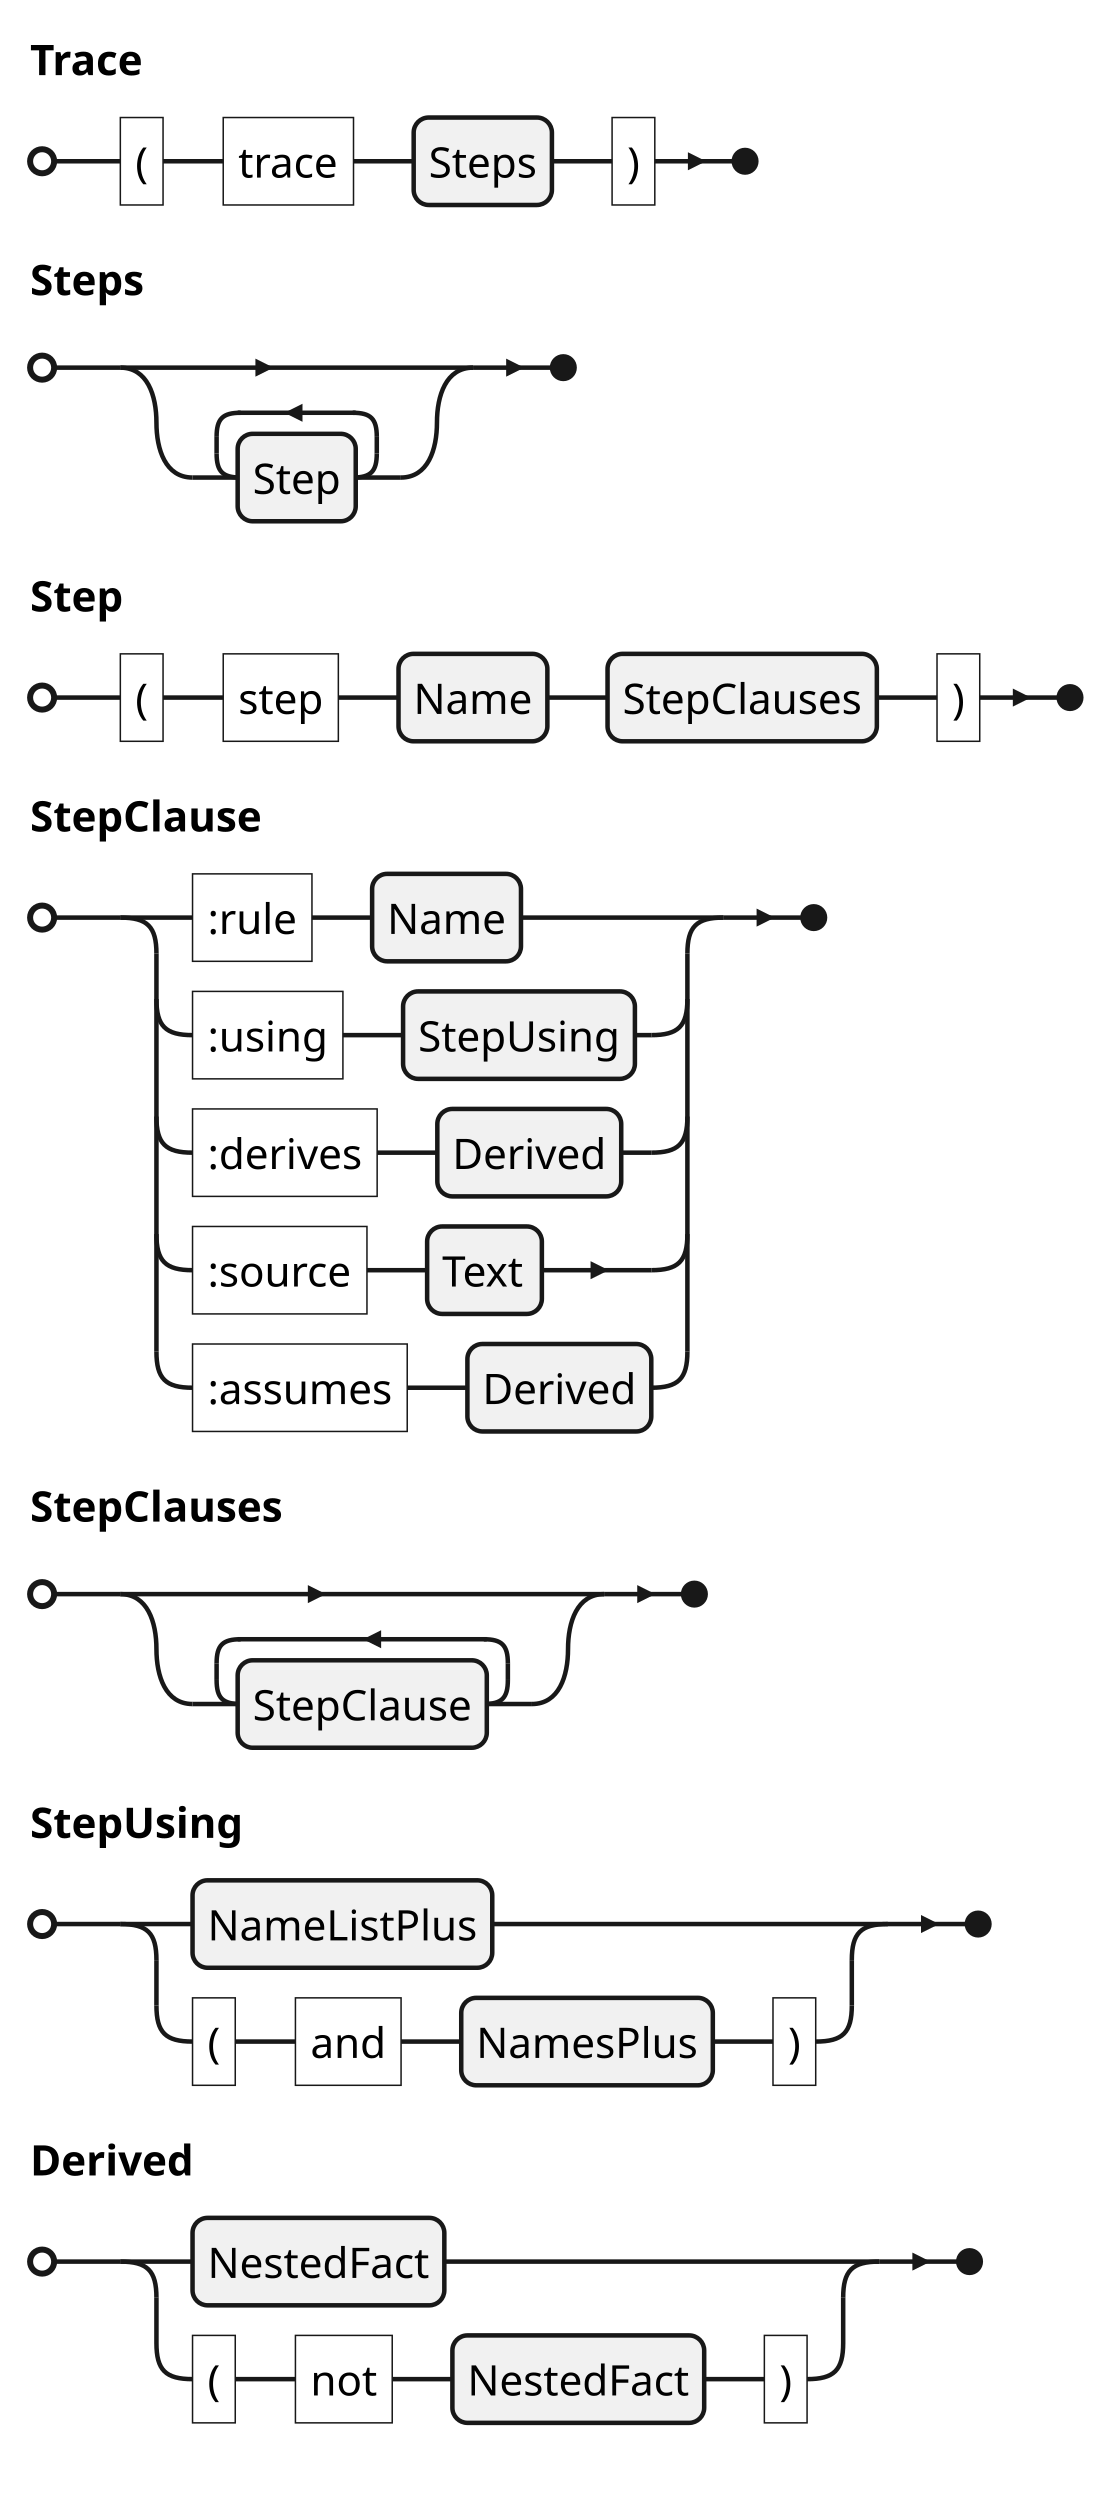
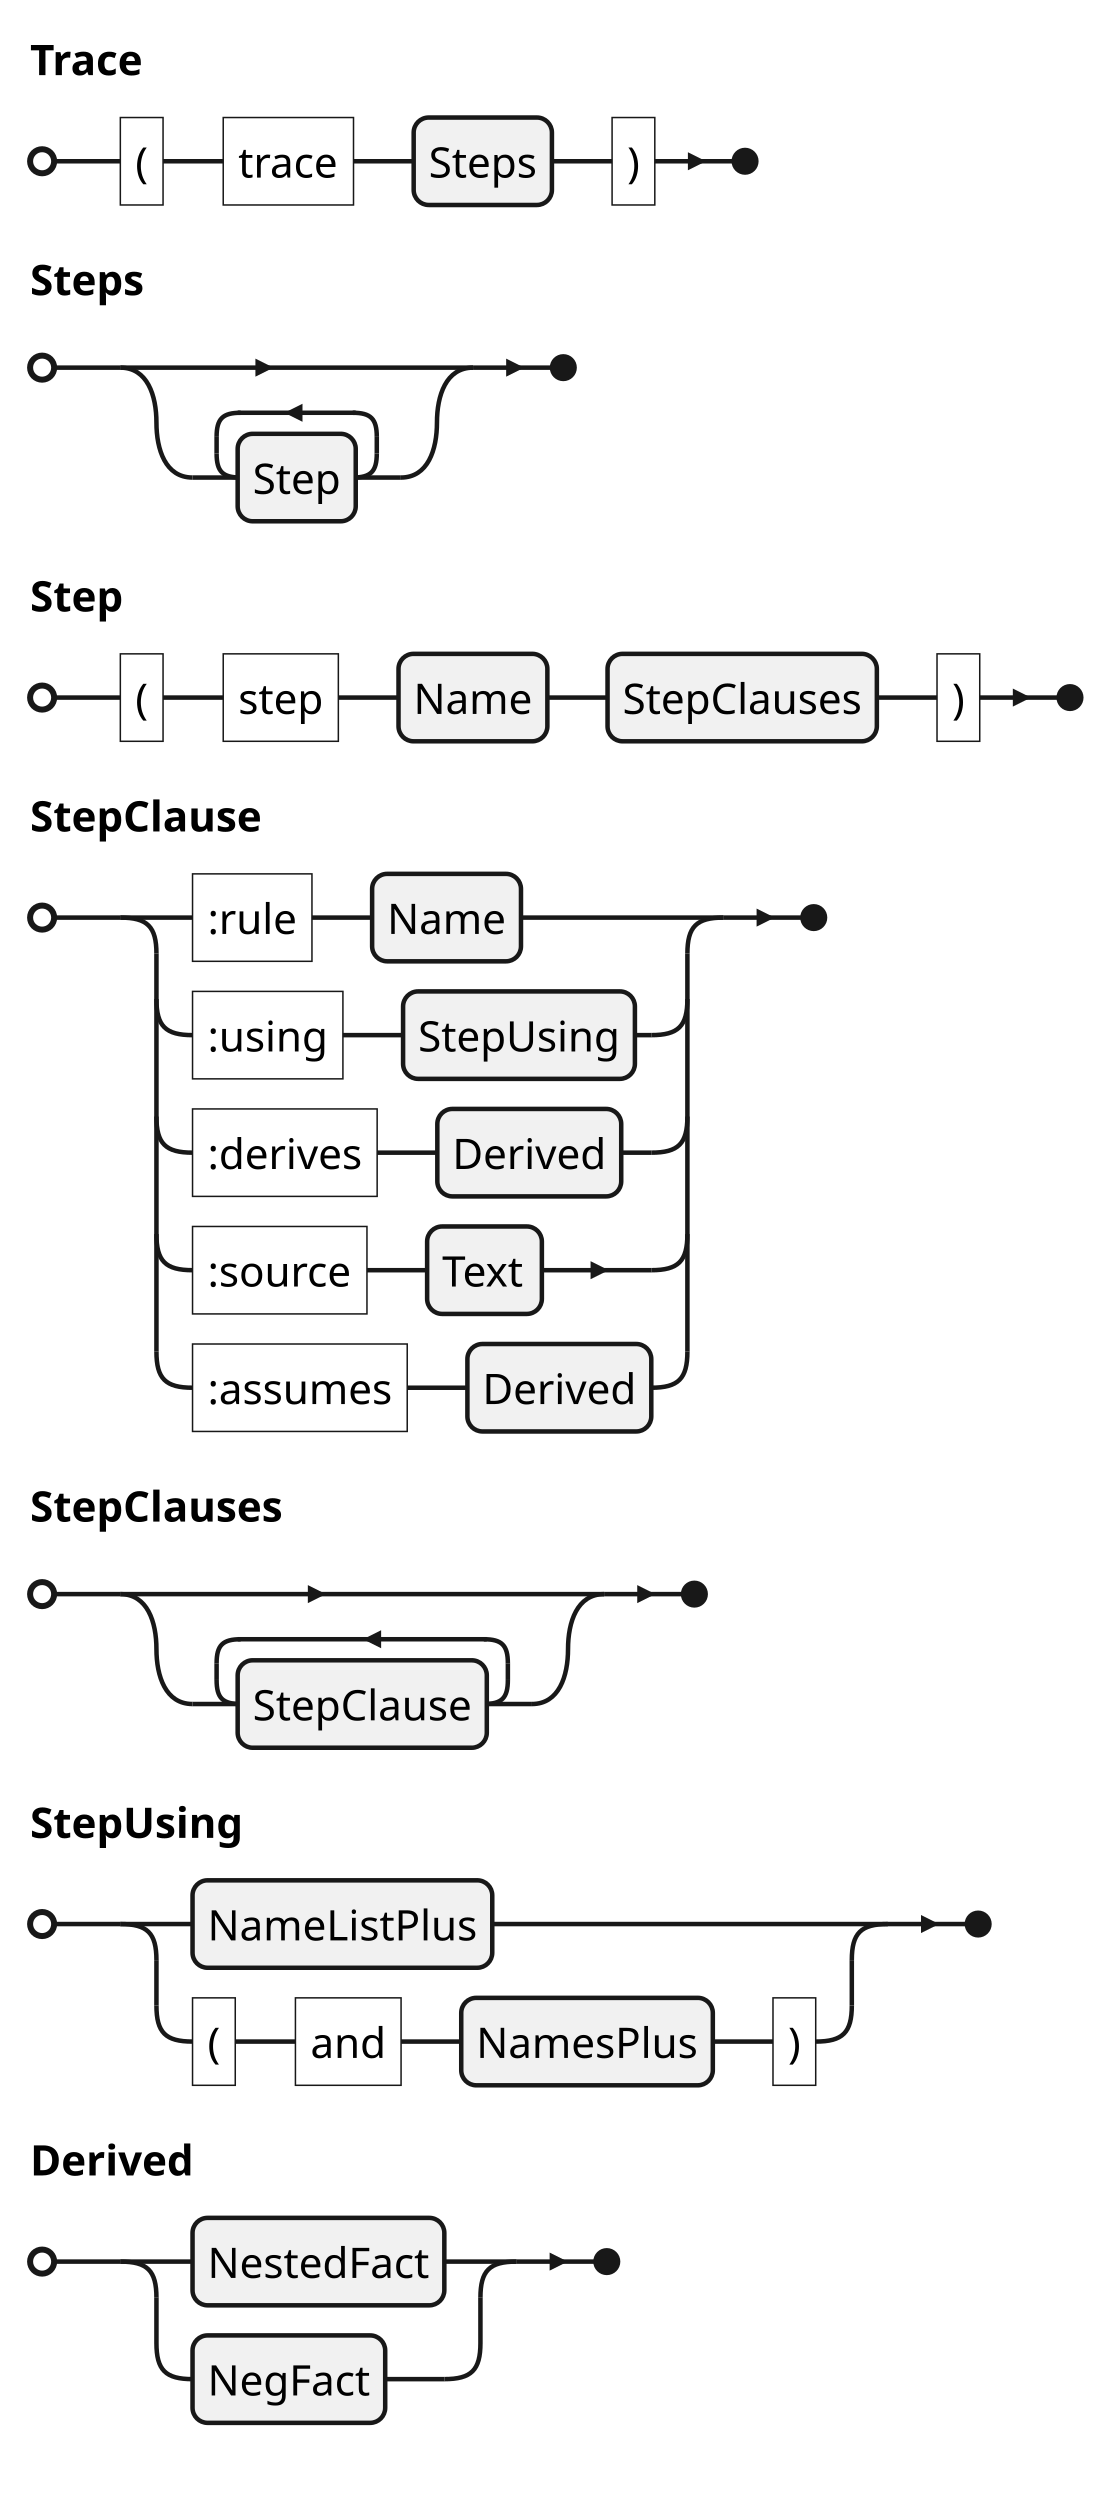
<svg xmlns="http://www.w3.org/2000/svg" version="1.1" data-diagram-type="EBNF" style="width:366px;height:831px;background:#FFFFFF;" width="366px" height="831px" viewBox="0 0 366 831" zoomAndPan="magnify" preserveAspectRatio="none" contentStyleType="text/css">
  <defs />
  <g font-family="sans-serif" lengthAdjust="spacing">
    <text x="10" y="24.966" fill="#000" font-size="14" textLength="38.304" font-weight="700">Trace</text>
    <line x1="40" y1="53.602" x2="40" y2="53.602" style="stroke:#181818;stroke-width:1.5;" />
    <rect x="40" y="39.068" width="14.2" height="29.068" fill="none" style="stroke:#181818;stroke-width:0.5;" />
    <text x="45" y="59.034" fill="#000" font-size="14">(</text>
    <line x1="54.2" y1="53.602" x2="74.2" y2="53.602" style="stroke:#181818;stroke-width:1.5;" />
    <rect x="74.2" y="39.068" width="43.306" height="29.068" fill="none" style="stroke:#181818;stroke-width:0.5;" />
    <text x="79.2" y="59.034" fill="#000" font-size="14" textLength="33.306">trace</text>
    <line x1="117.506" y1="53.602" x2="137.506" y2="53.602" style="stroke:#181818;stroke-width:1.5;" />
    <rect x="137.506" y="39.068" width="45.952" height="29.068" fill="#F1F1F1" style="stroke:#181818;stroke-width:1.5;" rx="5" ry="5" />
    <text x="142.506" y="59.034" fill="#000" font-size="14" textLength="35.952">Steps</text>
    <line x1="183.458" y1="53.602" x2="203.458" y2="53.602" style="stroke:#181818;stroke-width:1.5;" />
    <rect x="203.458" y="39.068" width="14.2" height="29.068" fill="none" style="stroke:#181818;stroke-width:0.5;" />
    <text x="208.458" y="59.034" fill="#000" font-size="14">)</text>
    <ellipse cx="14" cy="53.602" rx="4" ry="4" fill="none" style="stroke:#181818;stroke-width:2;" />
    <ellipse cx="247.658" cy="53.602" rx="4" ry="4" fill="#181818" style="stroke:#181818;stroke-width:1;" />
    <line x1="18" y1="53.602" x2="40" y2="53.602" style="stroke:#181818;stroke-width:1.5;" />
    <line x1="217.658" y1="53.602" x2="243.658" y2="53.602" style="stroke:#181818;stroke-width:1.5;" />
    <path d="M228.658,53.602 L228.658,50.602 L234.658,53.602 L228.658,56.602 L228.658,53.602" fill="#181818" />
    <text x="10" y="98.102" fill="#000" font-size="14" textLength="38.024" font-weight="700">Steps</text>
    <line x1="40" y1="122.204" x2="157.246" y2="122.204" style="stroke:#181818;stroke-width:1.5;" />
    <path d="M84.898,122.204 L84.898,119.204 L90.898,122.204 L84.898,125.204 L84.898,122.204" fill="#181818" />
    <path d="M40,122.204 C49,122.204 52,131.471 52,140.471 C52,149.471 55,158.738 64,158.738" style="stroke:#181818;stroke-width:1.5;" fill="none" />
    <path d="M133.246,158.738 C142.246,158.738 145.246,149.471 145.246,140.471 C145.246,131.471 148.246,122.204 157.246,122.204" style="stroke:#181818;stroke-width:1.5;" fill="none" />
    <path d="M72,150.738 C72,156.738 74,158.738 80,158.738" style="stroke:#181818;stroke-width:1.5;" fill="none" />
    <line x1="72" y1="145.204" x2="72" y2="150.738" style="stroke:#181818;stroke-width:1.5;" />
    <path d="M72,145.204 C72,139.204 74,137.204 80,137.204" style="stroke:#181818;stroke-width:1.5;" fill="none" />
    <line x1="79" y1="137.204" x2="118.246" y2="137.204" style="stroke:#181818;stroke-width:1.5;" />
    <path d="M100.548,137.204 L100.548,134.204 L94.548,137.204 L100.548,140.204 L100.548,137.204" fill="#181818" />
    <path d="M125.246,150.738 C125.246,156.738 123.246,158.738 117.246,158.738" style="stroke:#181818;stroke-width:1.5;" fill="none" />
    <line x1="125.246" y1="145.204" x2="125.246" y2="150.738" style="stroke:#181818;stroke-width:1.5;" />
    <path d="M117.246,137.204 C123.246,137.204 125.246,139.204 125.246,145.204" style="stroke:#181818;stroke-width:1.5;" fill="none" />
    <line x1="64" y1="158.738" x2="79" y2="158.738" style="stroke:#181818;stroke-width:1.5;" />
    <line x1="118.246" y1="158.738" x2="133.246" y2="158.738" style="stroke:#181818;stroke-width:1.5;" />
    <rect x="79" y="144.204" width="39.246" height="29.068" fill="#F1F1F1" style="stroke:#181818;stroke-width:1.5;" rx="5" ry="5" />
    <text x="84" y="164.17" fill="#000" font-size="14" textLength="29.246">Step</text>
    <ellipse cx="14" cy="122.204" rx="4" ry="4" fill="none" style="stroke:#181818;stroke-width:2;" />
    <ellipse cx="187.246" cy="122.204" rx="4" ry="4" fill="#181818" style="stroke:#181818;stroke-width:1;" />
    <line x1="18" y1="122.204" x2="40" y2="122.204" style="stroke:#181818;stroke-width:1.5;" />
    <line x1="157.246" y1="122.204" x2="183.246" y2="122.204" style="stroke:#181818;stroke-width:1.5;" />
    <path d="M168.246,122.204 L168.246,119.204 L174.246,122.204 L168.246,125.204 L168.246,122.204" fill="#181818" />
    <text x="10" y="203.238" fill="#000" font-size="14" textLength="30.996" font-weight="700">Step</text>
    <line x1="40" y1="231.874" x2="40" y2="231.874" style="stroke:#181818;stroke-width:1.5;" />
    <rect x="40" y="217.34" width="14.2" height="29.068" fill="none" style="stroke:#181818;stroke-width:0.5;" />
    <text x="45" y="237.306" fill="#000" font-size="14">(</text>
    <line x1="54.2" y1="231.874" x2="74.2" y2="231.874" style="stroke:#181818;stroke-width:1.5;" />
    <rect x="74.2" y="217.34" width="38.266" height="29.068" fill="none" style="stroke:#181818;stroke-width:0.5;" />
    <text x="79.2" y="237.306" fill="#000" font-size="14" textLength="28.266">step</text>
    <line x1="112.466" y1="231.874" x2="132.466" y2="231.874" style="stroke:#181818;stroke-width:1.5;" />
    <rect x="132.466" y="217.34" width="49.48" height="29.068" fill="#F1F1F1" style="stroke:#181818;stroke-width:1.5;" rx="5" ry="5" />
    <text x="137.466" y="237.306" fill="#000" font-size="14" textLength="39.48">Name</text>
    <line x1="181.946" y1="231.874" x2="201.946" y2="231.874" style="stroke:#181818;stroke-width:1.5;" />
    <rect x="201.946" y="217.34" width="89.52" height="29.068" fill="#F1F1F1" style="stroke:#181818;stroke-width:1.5;" rx="5" ry="5" />
    <text x="206.946" y="237.306" fill="#000" font-size="14" textLength="79.52">StepClauses</text>
    <line x1="291.465" y1="231.874" x2="311.465" y2="231.874" style="stroke:#181818;stroke-width:1.5;" />
    <rect x="311.465" y="217.34" width="14.2" height="29.068" fill="none" style="stroke:#181818;stroke-width:0.5;" />
    <text x="316.465" y="237.306" fill="#000" font-size="14">)</text>
    <ellipse cx="14" cy="231.874" rx="4" ry="4" fill="none" style="stroke:#181818;stroke-width:2;" />
    <ellipse cx="355.665" cy="231.874" rx="4" ry="4" fill="#181818" style="stroke:#181818;stroke-width:1;" />
    <line x1="18" y1="231.874" x2="40" y2="231.874" style="stroke:#181818;stroke-width:1.5;" />
    <line x1="325.665" y1="231.874" x2="351.665" y2="231.874" style="stroke:#181818;stroke-width:1.5;" />
    <path d="M336.665,231.874 L336.665,228.874 L342.665,231.874 L336.665,234.874 L336.665,231.874" fill="#181818" />
    <text x="10" y="276.373" fill="#000" font-size="14" textLength="77.028" font-weight="700">StepClause</text>
    <line x1="64" y1="305.009" x2="64" y2="305.009" style="stroke:#181818;stroke-width:1.5;" />
    <rect x="64" y="290.475" width="39.694" height="29.068" fill="none" style="stroke:#181818;stroke-width:0.5;" />
    <text x="69" y="310.441" fill="#000" font-size="14" textLength="29.694">:rule</text>
    <line x1="103.694" y1="305.009" x2="123.694" y2="305.009" style="stroke:#181818;stroke-width:1.5;" />
    <rect x="123.694" y="290.475" width="49.48" height="29.068" fill="#F1F1F1" style="stroke:#181818;stroke-width:1.5;" rx="5" ry="5" />
    <text x="128.694" y="310.441" fill="#000" font-size="14" textLength="39.48">Name</text>
    <line x1="40" y1="305.009" x2="64" y2="305.009" style="stroke:#181818;stroke-width:1.5;" />
    <line x1="173.174" y1="305.009" x2="240.49" y2="305.009" style="stroke:#181818;stroke-width:1.5;" />
    <line x1="64" y1="344.077" x2="64" y2="344.077" style="stroke:#181818;stroke-width:1.5;" />
    <rect x="64" y="329.543" width="49.984" height="29.068" fill="none" style="stroke:#181818;stroke-width:0.5;" />
    <text x="69" y="349.509" fill="#000" font-size="14" textLength="39.984">:using</text>
    <line x1="113.984" y1="344.077" x2="133.984" y2="344.077" style="stroke:#181818;stroke-width:1.5;" />
    <rect x="133.984" y="329.543" width="77.06" height="29.068" fill="#F1F1F1" style="stroke:#181818;stroke-width:1.5;" rx="5" ry="5" />
    <text x="138.984" y="349.509" fill="#000" font-size="14" textLength="67.06">StepUsing</text>
    <path d="M52,332.077 C52,341.077 55,344.077 64,344.077" style="stroke:#181818;stroke-width:1.5;" fill="none" />
    <line x1="211.044" y1="344.077" x2="216.49" y2="344.077" style="stroke:#181818;stroke-width:1.5;" />
    <path d="M228.49,332.077 C228.49,341.077 225.49,344.077 216.49,344.077" style="stroke:#181818;stroke-width:1.5;" fill="none" />
    <line x1="64" y1="383.145" x2="64" y2="383.145" style="stroke:#181818;stroke-width:1.5;" />
    <rect x="64" y="368.611" width="61.366" height="29.068" fill="none" style="stroke:#181818;stroke-width:0.5;" />
    <text x="69" y="388.577" fill="#000" font-size="14" textLength="51.366">:derives</text>
    <line x1="125.366" y1="383.145" x2="145.366" y2="383.145" style="stroke:#181818;stroke-width:1.5;" />
    <rect x="145.366" y="368.611" width="61.128" height="29.068" fill="#F1F1F1" style="stroke:#181818;stroke-width:1.5;" rx="5" ry="5" />
    <text x="150.366" y="388.577" fill="#000" font-size="14" textLength="51.128">Derived</text>
    <path d="M52,371.145 C52,380.145 55,383.145 64,383.145" style="stroke:#181818;stroke-width:1.5;" fill="none" />
    <line x1="206.494" y1="383.145" x2="216.49" y2="383.145" style="stroke:#181818;stroke-width:1.5;" />
    <path d="M228.49,371.145 C228.49,380.145 225.49,383.145 216.49,383.145" style="stroke:#181818;stroke-width:1.5;" fill="none" />
    <line x1="64" y1="422.213" x2="64" y2="422.213" style="stroke:#181818;stroke-width:1.5;" />
    <rect x="64" y="407.679" width="57.978" height="29.068" fill="none" style="stroke:#181818;stroke-width:0.5;" />
    <text x="69" y="427.645" fill="#000" font-size="14" textLength="47.978">:source</text>
    <line x1="121.978" y1="422.213" x2="141.978" y2="422.213" style="stroke:#181818;stroke-width:1.5;" />
    <rect x="141.978" y="407.679" width="38.14" height="29.068" fill="#F1F1F1" style="stroke:#181818;stroke-width:1.5;" rx="5" ry="5" />
    <text x="146.978" y="427.645" fill="#000" font-size="14" textLength="28.14">Text</text>
    <path d="M52,410.213 C52,419.213 55,422.213 64,422.213" style="stroke:#181818;stroke-width:1.5;" fill="none" />
    <line x1="180.118" y1="422.213" x2="216.49" y2="422.213" style="stroke:#181818;stroke-width:1.5;" />
    <path d="M196.304,422.213 L196.304,419.213 L202.304,422.213 L196.304,425.213 L196.304,422.213" fill="#181818" />
    <path d="M228.49,410.213 C228.49,419.213 225.49,422.213 216.49,422.213" style="stroke:#181818;stroke-width:1.5;" fill="none" />
    <line x1="64" y1="461.281" x2="64" y2="461.281" style="stroke:#181818;stroke-width:1.5;" />
    <rect x="64" y="446.747" width="71.362" height="29.068" fill="none" style="stroke:#181818;stroke-width:0.5;" />
    <text x="69" y="466.713" fill="#000" font-size="14" textLength="61.362">:assumes</text>
    <line x1="135.362" y1="461.281" x2="155.362" y2="461.281" style="stroke:#181818;stroke-width:1.5;" />
    <rect x="155.362" y="446.747" width="61.128" height="29.068" fill="#F1F1F1" style="stroke:#181818;stroke-width:1.5;" rx="5" ry="5" />
    <text x="160.362" y="466.713" fill="#000" font-size="14" textLength="51.128">Derived</text>
    <line x1="216.49" y1="461.281" x2="216.49" y2="461.281" style="stroke:#181818;stroke-width:1.5;" />
    <path d="M52,449.281 C52,458.281 55,461.281 64,461.281" style="stroke:#181818;stroke-width:1.5;" fill="none" />
    <line x1="52" y1="317.009" x2="52" y2="449.281" style="stroke:#181818;stroke-width:1.5;" />
    <path d="M40,305.009 C49,305.009 52,308.009 52,317.009" style="stroke:#181818;stroke-width:1.5;" fill="none" />
    <path d="M228.49,449.281 C228.49,458.281 225.49,461.281 216.49,461.281" style="stroke:#181818;stroke-width:1.5;" fill="none" />
    <line x1="228.49" y1="317.009" x2="228.49" y2="449.281" style="stroke:#181818;stroke-width:1.5;" />
    <path d="M228.49,317.009 C228.49,308.009 231.49,305.009 240.49,305.009" style="stroke:#181818;stroke-width:1.5;" fill="none" />
    <ellipse cx="14" cy="305.009" rx="4" ry="4" fill="none" style="stroke:#181818;stroke-width:2;" />
    <ellipse cx="270.49" cy="305.009" rx="4" ry="4" fill="#181818" style="stroke:#181818;stroke-width:1;" />
    <line x1="18" y1="305.009" x2="40" y2="305.009" style="stroke:#181818;stroke-width:1.5;" />
    <line x1="240.49" y1="305.009" x2="266.49" y2="305.009" style="stroke:#181818;stroke-width:1.5;" />
    <path d="M251.49,305.009 L251.49,302.009 L257.49,305.009 L251.49,308.009 L251.49,305.009" fill="#181818" />
    <text x="10" y="505.781" fill="#000" font-size="14" textLength="84.056" font-weight="700">StepClauses</text>
    <line x1="40" y1="529.883" x2="200.814" y2="529.883" style="stroke:#181818;stroke-width:1.5;" />
    <path d="M102.325,529.883 L102.325,526.883 L108.325,529.883 L102.325,532.883 L102.325,529.883" fill="#181818" />
    <path d="M40,529.883 C49,529.883 52,539.15 52,548.15 C52,557.15 55,566.417 64,566.417" style="stroke:#181818;stroke-width:1.5;" fill="none" />
    <path d="M176.814,566.417 C185.814,566.417 188.814,557.15 188.814,548.15 C188.814,539.15 191.814,529.883 200.814,529.883" style="stroke:#181818;stroke-width:1.5;" fill="none" />
    <path d="M72,558.417 C72,564.417 74,566.417 80,566.417" style="stroke:#181818;stroke-width:1.5;" fill="none" />
    <line x1="72" y1="552.883" x2="72" y2="558.417" style="stroke:#181818;stroke-width:1.5;" />
    <path d="M72,552.883 C72,546.883 74,544.883 80,544.883" style="stroke:#181818;stroke-width:1.5;" fill="none" />
    <line x1="79" y1="544.883" x2="161.814" y2="544.883" style="stroke:#181818;stroke-width:1.5;" />
    <path d="M126.688,544.883 L126.688,541.883 L120.688,544.883 L126.688,547.883 L126.688,544.883" fill="#181818" />
    <path d="M168.814,558.417 C168.814,564.417 166.814,566.417 160.814,566.417" style="stroke:#181818;stroke-width:1.5;" fill="none" />
    <line x1="168.814" y1="552.883" x2="168.814" y2="558.417" style="stroke:#181818;stroke-width:1.5;" />
    <path d="M160.814,544.883 C166.814,544.883 168.814,546.883 168.814,552.883" style="stroke:#181818;stroke-width:1.5;" fill="none" />
    <line x1="64" y1="566.417" x2="79" y2="566.417" style="stroke:#181818;stroke-width:1.5;" />
    <line x1="161.814" y1="566.417" x2="176.814" y2="566.417" style="stroke:#181818;stroke-width:1.5;" />
    <rect x="79" y="551.883" width="82.814" height="29.068" fill="#F1F1F1" style="stroke:#181818;stroke-width:1.5;" rx="5" ry="5" />
    <text x="84" y="571.849" fill="#000" font-size="14" textLength="72.814">StepClause</text>
    <ellipse cx="14" cy="529.883" rx="4" ry="4" fill="none" style="stroke:#181818;stroke-width:2;" />
    <ellipse cx="230.814" cy="529.883" rx="4" ry="4" fill="#181818" style="stroke:#181818;stroke-width:1;" />
    <line x1="18" y1="529.883" x2="40" y2="529.883" style="stroke:#181818;stroke-width:1.5;" />
    <line x1="200.814" y1="529.883" x2="226.814" y2="529.883" style="stroke:#181818;stroke-width:1.5;" />
    <path d="M211.814,529.883 L211.814,526.883 L217.814,529.883 L211.814,532.883 L211.814,529.883" fill="#181818" />
    <text x="10" y="610.917" fill="#000" font-size="14" textLength="70.742" font-weight="700">StepUsing</text>
    <rect x="64" y="625.019" width="99.628" height="29.068" fill="#F1F1F1" style="stroke:#181818;stroke-width:1.5;" rx="5" ry="5" />
    <text x="69" y="644.985" fill="#000" font-size="14" textLength="89.628">NameListPlus</text>
    <line x1="40" y1="639.553" x2="64" y2="639.553" style="stroke:#181818;stroke-width:1.5;" />
    <line x1="163.628" y1="639.553" x2="295.142" y2="639.553" style="stroke:#181818;stroke-width:1.5;" />
    <line x1="64" y1="678.621" x2="64" y2="678.621" style="stroke:#181818;stroke-width:1.5;" />
    <rect x="64" y="664.087" width="14.2" height="29.068" fill="none" style="stroke:#181818;stroke-width:0.5;" />
    <text x="69" y="684.053" fill="#000" font-size="14">(</text>
    <line x1="78.2" y1="678.621" x2="98.2" y2="678.621" style="stroke:#181818;stroke-width:1.5;" />
    <rect x="98.2" y="664.087" width="35.116" height="29.068" fill="none" style="stroke:#181818;stroke-width:0.5;" />
    <text x="103.2" y="684.053" fill="#000" font-size="14" textLength="25.116">and</text>
    <line x1="133.316" y1="678.621" x2="153.316" y2="678.621" style="stroke:#181818;stroke-width:1.5;" />
    <rect x="153.316" y="664.087" width="83.626" height="29.068" fill="#F1F1F1" style="stroke:#181818;stroke-width:1.5;" rx="5" ry="5" />
    <text x="158.316" y="684.053" fill="#000" font-size="14" textLength="73.626">NamesPlus</text>
    <line x1="236.942" y1="678.621" x2="256.942" y2="678.621" style="stroke:#181818;stroke-width:1.5;" />
    <rect x="256.942" y="664.087" width="14.2" height="29.068" fill="none" style="stroke:#181818;stroke-width:0.5;" />
    <text x="261.942" y="684.053" fill="#000" font-size="14">)</text>
    <line x1="271.142" y1="678.621" x2="271.142" y2="678.621" style="stroke:#181818;stroke-width:1.5;" />
    <path d="M52,666.621 C52,675.621 55,678.621 64,678.621" style="stroke:#181818;stroke-width:1.5;" fill="none" />
    <line x1="52" y1="651.553" x2="52" y2="666.621" style="stroke:#181818;stroke-width:1.5;" />
    <path d="M40,639.553 C49,639.553 52,642.553 52,651.553" style="stroke:#181818;stroke-width:1.5;" fill="none" />
    <path d="M283.142,666.621 C283.142,675.621 280.142,678.621 271.142,678.621" style="stroke:#181818;stroke-width:1.5;" fill="none" />
    <line x1="283.142" y1="651.553" x2="283.142" y2="666.621" style="stroke:#181818;stroke-width:1.5;" />
    <path d="M283.142,651.553 C283.142,642.553 286.142,639.553 295.142,639.553" style="stroke:#181818;stroke-width:1.5;" fill="none" />
    <ellipse cx="14" cy="639.553" rx="4" ry="4" fill="none" style="stroke:#181818;stroke-width:2;" />
    <ellipse cx="325.142" cy="639.553" rx="4" ry="4" fill="#181818" style="stroke:#181818;stroke-width:1;" />
    <line x1="18" y1="639.553" x2="40" y2="639.553" style="stroke:#181818;stroke-width:1.5;" />
    <line x1="295.142" y1="639.553" x2="321.142" y2="639.553" style="stroke:#181818;stroke-width:1.5;" />
    <path d="M306.142,639.553 L306.142,636.553 L312.142,639.553 L306.142,642.553 L306.142,639.553" fill="#181818" />
    <text x="10" y="723.121" fill="#000" font-size="14" textLength="54.25" font-weight="700">Derived</text>
    <rect x="64" y="737.223" width="83.696" height="29.068" fill="#F1F1F1" style="stroke:#181818;stroke-width:1.5;" rx="5" ry="5" />
    <text x="69" y="757.188" fill="#000" font-size="14" textLength="73.696">NestedFact</text>
    <line x1="40" y1="751.756" x2="64" y2="751.756" style="stroke:#181818;stroke-width:1.5;" />
-     <line x1="147.696" y1="751.756" x2="292.272" y2="751.756" style="stroke:#181818;stroke-width:1.5;" />
-     <line x1="64" y1="790.824" x2="64" y2="790.824" style="stroke:#181818;stroke-width:1.5;" />
-     <rect x="64" y="776.29" width="14.2" height="29.068" fill="none" style="stroke:#181818;stroke-width:0.5;" />
-     <text x="69" y="796.256" fill="#000" font-size="14">(</text>
-     <line x1="78.2" y1="790.824" x2="98.2" y2="790.824" style="stroke:#181818;stroke-width:1.5;" />
-     <rect x="98.2" y="776.29" width="32.176" height="29.068" fill="none" style="stroke:#181818;stroke-width:0.5;" />
-     <text x="103.2" y="796.256" fill="#000" font-size="14" textLength="22.176">not</text>
-     <line x1="130.376" y1="790.824" x2="150.376" y2="790.824" style="stroke:#181818;stroke-width:1.5;" />
-     <rect x="150.376" y="776.29" width="83.696" height="29.068" fill="#F1F1F1" style="stroke:#181818;stroke-width:1.5;" rx="5" ry="5" />
-     <text x="155.376" y="796.256" fill="#000" font-size="14" textLength="73.696">NestedFact</text>
-     <line x1="234.072" y1="790.824" x2="254.072" y2="790.824" style="stroke:#181818;stroke-width:1.5;" />
-     <rect x="254.072" y="776.29" width="14.2" height="29.068" fill="none" style="stroke:#181818;stroke-width:0.5;" />
-     <text x="259.072" y="796.256" fill="#000" font-size="14">)</text>
-     <line x1="268.272" y1="790.824" x2="268.272" y2="790.824" style="stroke:#181818;stroke-width:1.5;" />
+     <line x1="147.696" y1="751.756" x2="171.696" y2="751.756" style="stroke:#181818;stroke-width:1.5;" />
+     <rect x="64" y="776.29" width="64.04" height="29.068" fill="#F1F1F1" style="stroke:#181818;stroke-width:1.5;" rx="5" ry="5" />
+     <text x="69" y="796.256" fill="#000" font-size="14" textLength="54.04">NegFact</text>
+     <line x1="128.04" y1="790.824" x2="147.696" y2="790.824" style="stroke:#181818;stroke-width:1.5;" />
    <path d="M52,778.824 C52,787.824 55,790.824 64,790.824" style="stroke:#181818;stroke-width:1.5;" fill="none" />
    <line x1="52" y1="763.756" x2="52" y2="778.824" style="stroke:#181818;stroke-width:1.5;" />
    <path d="M40,751.756 C49,751.756 52,754.756 52,763.756" style="stroke:#181818;stroke-width:1.5;" fill="none" />
-     <path d="M280.272,778.824 C280.272,787.824 277.272,790.824 268.272,790.824" style="stroke:#181818;stroke-width:1.5;" fill="none" />
-     <line x1="280.272" y1="763.756" x2="280.272" y2="778.824" style="stroke:#181818;stroke-width:1.5;" />
-     <path d="M280.272,763.756 C280.272,754.756 283.272,751.756 292.272,751.756" style="stroke:#181818;stroke-width:1.5;" fill="none" />
+     <path d="M159.696,778.824 C159.696,787.824 156.696,790.824 147.696,790.824" style="stroke:#181818;stroke-width:1.5;" fill="none" />
+     <line x1="159.696" y1="763.756" x2="159.696" y2="778.824" style="stroke:#181818;stroke-width:1.5;" />
+     <path d="M159.696,763.756 C159.696,754.756 162.696,751.756 171.696,751.756" style="stroke:#181818;stroke-width:1.5;" fill="none" />
    <ellipse cx="14" cy="751.756" rx="4" ry="4" fill="none" style="stroke:#181818;stroke-width:2;" />
-     <ellipse cx="322.272" cy="751.756" rx="4" ry="4" fill="#181818" style="stroke:#181818;stroke-width:1;" />
+     <ellipse cx="201.696" cy="751.756" rx="4" ry="4" fill="#181818" style="stroke:#181818;stroke-width:1;" />
    <line x1="18" y1="751.756" x2="40" y2="751.756" style="stroke:#181818;stroke-width:1.5;" />
-     <line x1="292.272" y1="751.756" x2="318.272" y2="751.756" style="stroke:#181818;stroke-width:1.5;" />
-     <path d="M303.272,751.756 L303.272,748.756 L309.272,751.756 L303.272,754.756 L303.272,751.756" fill="#181818" />
+     <line x1="171.696" y1="751.756" x2="197.696" y2="751.756" style="stroke:#181818;stroke-width:1.5;" />
+     <path d="M182.696,751.756 L182.696,748.756 L188.696,751.756 L182.696,754.756 L182.696,751.756" fill="#181818" />
  </g>
</svg>
